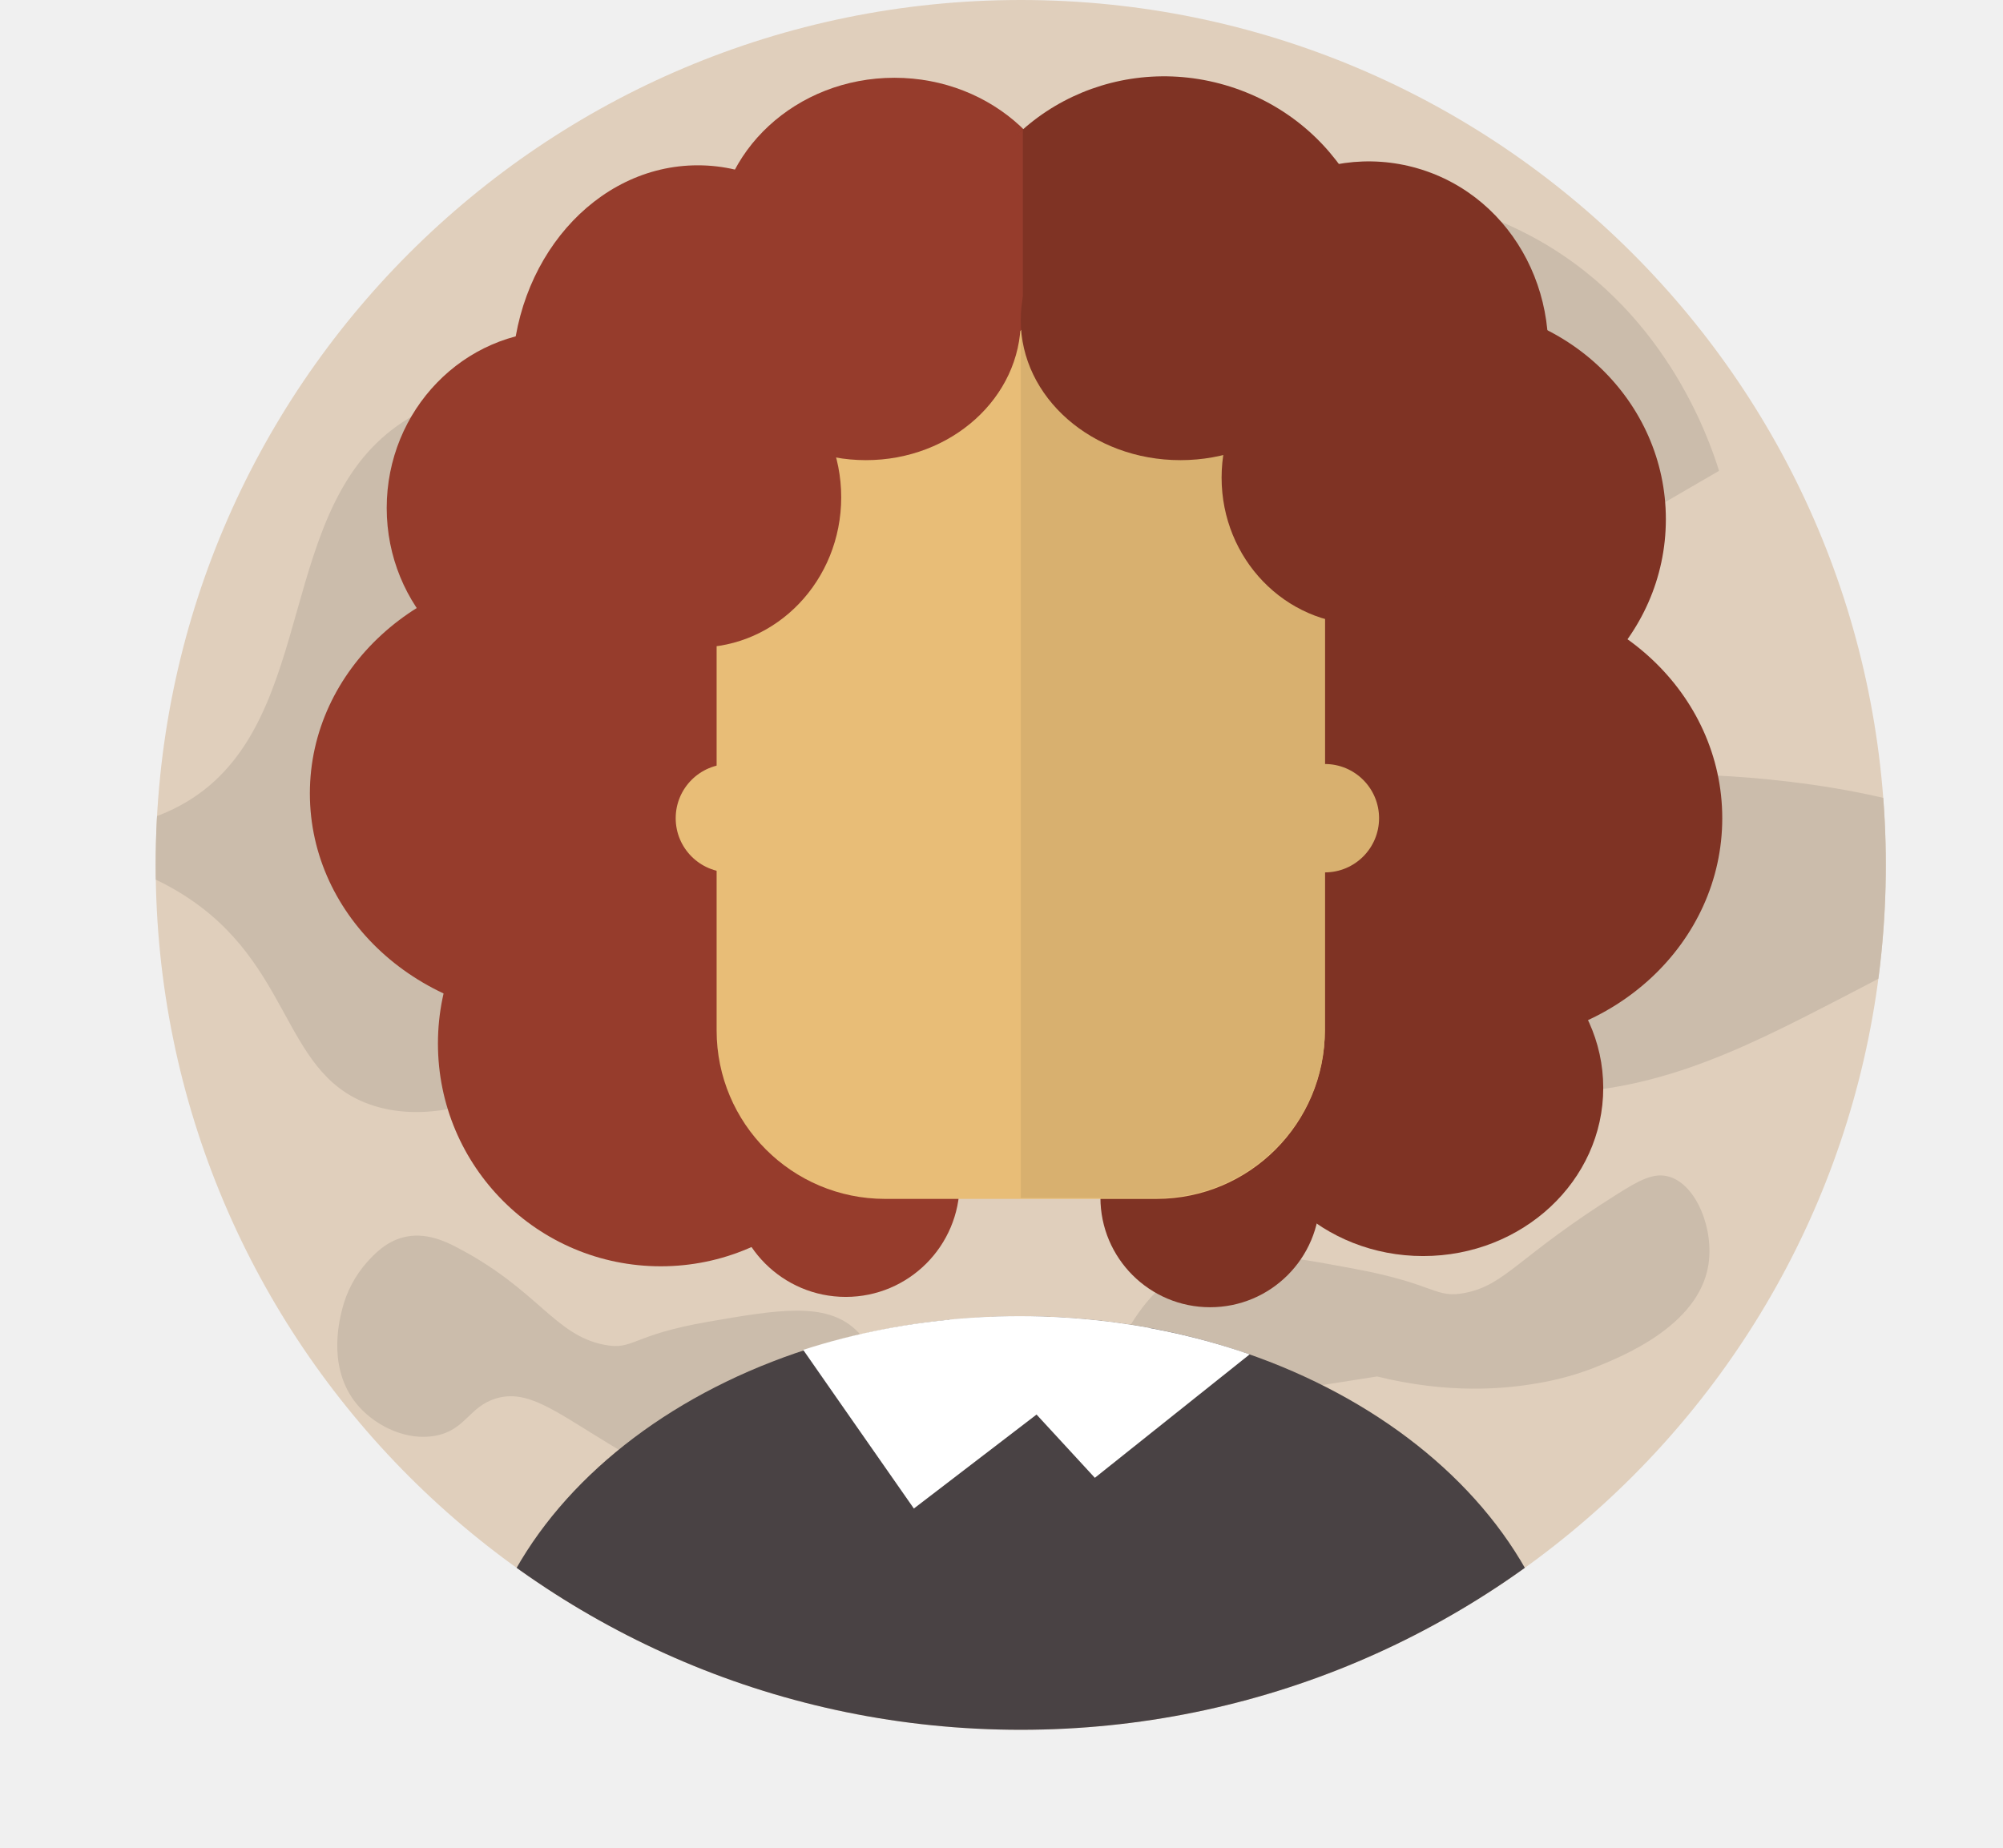
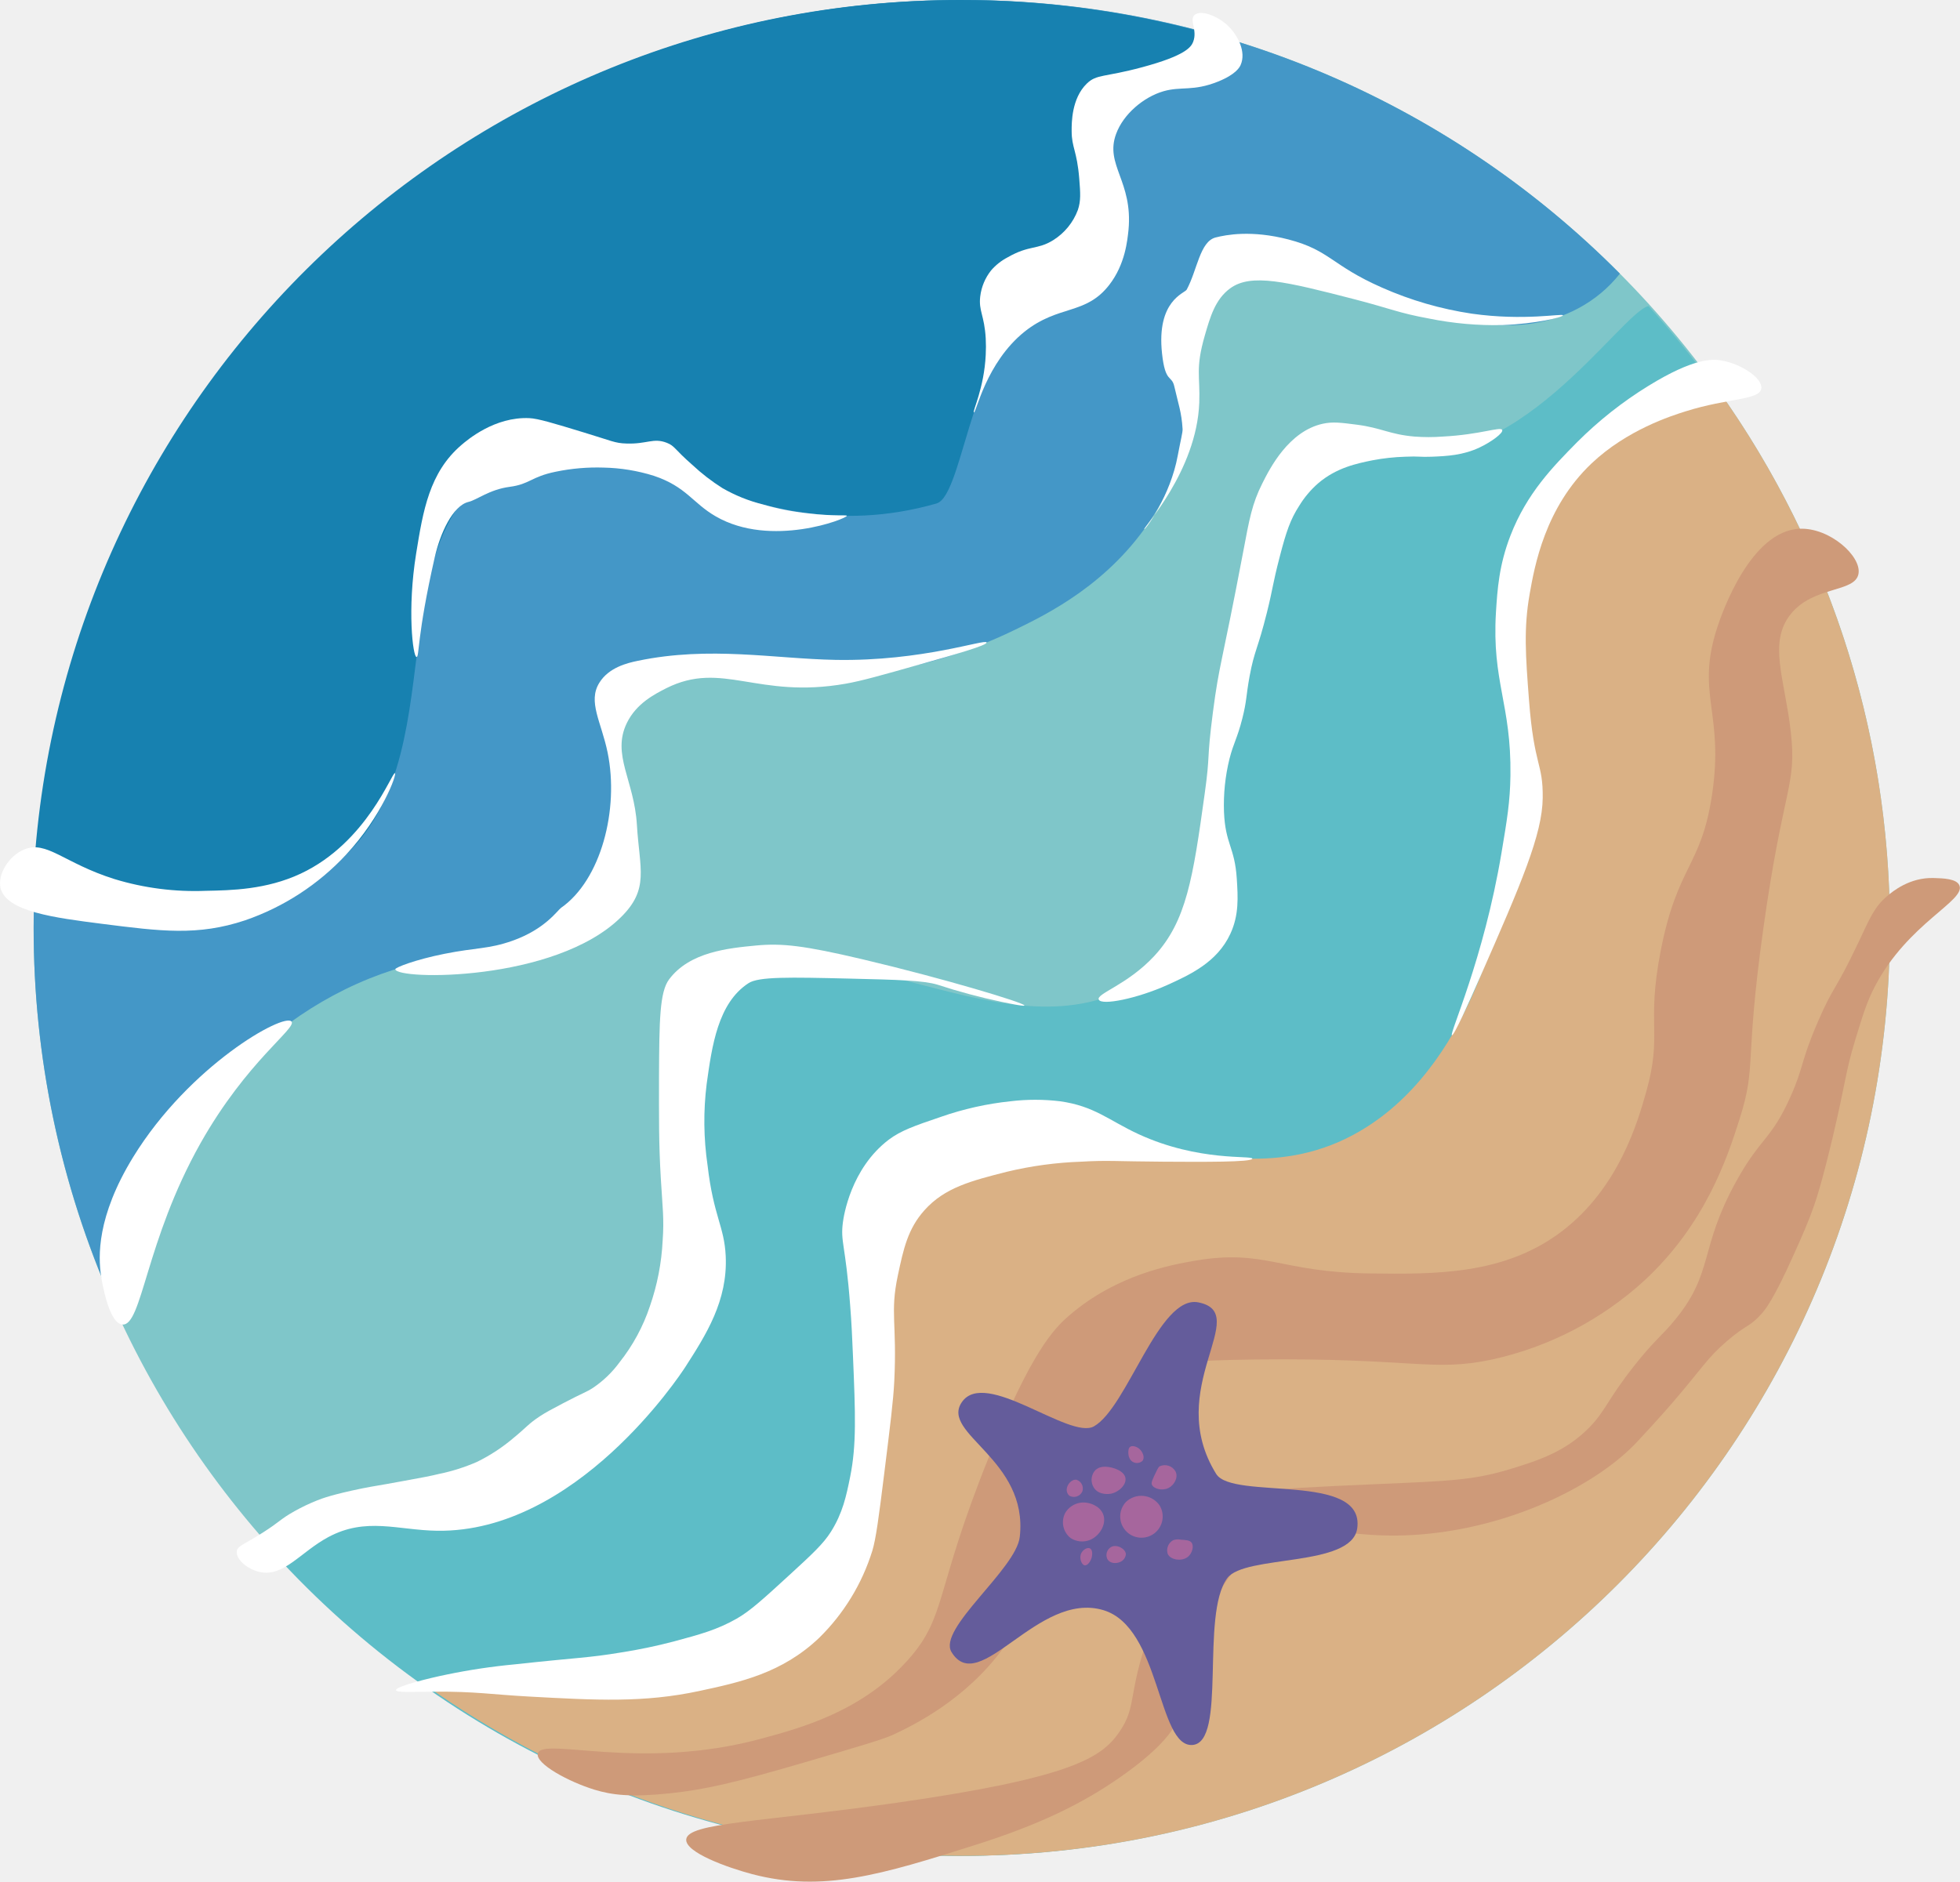
- <svg xmlns="http://www.w3.org/2000/svg" viewBox="0 0 592.75 546.92">
+ <svg xmlns="http://www.w3.org/2000/svg" viewBox="0 0 540.62 519.12">
  <defs>
-     <style>.cls-1{fill:none;}.cls-2{clip-path:url(#clip-path);}.cls-3{fill:#e0cfbc;}.cls-4{fill:#cbbcab;}.cls-5{fill:#963c2c;}.cls-6{fill:#7f3324;}.cls-7{clip-path:url(#clip-path-2);}.cls-8{fill:#e8bd77;}.cls-9{fill:#d8b06f;}.cls-10{fill:#494244;}.cls-11{clip-path:url(#clip-path-4);}.cls-12{fill:#fff;}.cls-13{clip-path:url(#clip-path-5);}</style>
-     <clipPath id="clip-path" transform="translate(46.07 0)">
-       <circle class="cls-1" cx="256" cy="256" r="256" />
-     </clipPath>
-     <clipPath id="clip-path-2" transform="translate(46.07 0)">
-       <ellipse class="cls-1" cx="312.78" cy="85.13" rx="61.26" ry="76.23" transform="matrix(0.28, -0.96, 0.96, 0.28, 143.48, 361.57)" />
-     </clipPath>
-     <clipPath id="clip-path-4" transform="translate(46.07 0)">
-       <path class="cls-1" d="M255.69,512l97.08-98.09c-28-15.78-62.1-24.31-97.08-24.31-33.7,0-66.58,7.92-94.05,22.65Z" />
-     </clipPath>
-     <clipPath id="clip-path-5" transform="translate(46.07 0)">
-       <rect class="cls-1" x="166" y="97.67" width="180" height="256.93" rx="49.86" />
-     </clipPath>
+     <style>.cls-1{fill:#7fc6c9;}.cls-2{fill:#4497c7;}.cls-3{fill:#5dbdc7;}.cls-4{fill:#dab185;}.cls-5{fill:#1781b0;}.cls-6{fill:#ce9a79;}.cls-7{fill:#645c9b;}.cls-8{fill:#a6669d;}.cls-9{fill:#fff;}</style>
  </defs>
-   <g id="Layer_2" data-name="Layer 2">
-     <g class="cls-2">
-       <circle class="cls-3" cx="302.07" cy="256" r="256" />
-       <path class="cls-4" d="M466.26,229.8c-69.88-4.29-154.6,19.6-155.37,47-.6,21.68,51.47,44.45,93.23,46.61,36.84,1.9,64.33-12.31,94.73-28,23.41-12.11,49.44-25.57,47.75-38.65C544.36,239.37,494.6,231.54,466.26,229.8Z" transform="translate(46.07 0)" />
-       <path class="cls-4" d="M4,262.39c36.87,20.22,32.18,54.66,59.11,64.42,26.07,9.45,62.63-11.15,81.86-35.62,34.07-43.37,5.37-88.3,32.59-113.68,38.81-36.2,136.16,18.79,137.93,14.4C317.92,185.76,130,72.85,66.85,129.76,34.59,158.85,47.58,220.94,3.19,240.41c-22.34,9.8-49.07,4.35-49.26,7.58S-20.51,249,4,262.39Z" transform="translate(46.07 0)" />
-       <path class="cls-4" d="M89.21,369.25c24,12.55,28.77,25.93,43.58,28.8,8.73,1.69,7.69-2.84,30.69-6.82,20.39-3.53,34.65-6,43.58,2.28,9.41,8.7,7.17,24,6.82,26.14-2.32,14.47-14.34,27.48-27.66,29.94-11.84,2.18-25.32-6-52.29-22.36-15.91-9.65-24-16.17-33.35-13.26-7.92,2.47-8.88,9.33-17.81,11-8.31,1.54-17.08-2.61-22.36-8.34-9.77-10.61-6.19-25.18-5.3-28.8a33.27,33.27,0,0,1,7.57-14.4c2-2.19,5.42-5.87,10.61-7.2C79.79,364.56,85.74,367.44,89.21,369.25Z" transform="translate(46.07 0)" />
-       <path class="cls-4" d="M278.05,420.54c1.73-8.69,8.54-37.67,30.32-46.49,12.05-4.88,25.65-2.35,46.48,1.52,24.22,4.5,23.7,8.95,32.84,7.07,12-2.47,15.32-10.66,45-29.3,6.25-3.93,10.59-6.38,15.16-5.06,8.13,2.36,13.39,15.6,11.62,26.28-3,18-25.62,27-33.85,30.31a84.87,84.87,0,0,1-16.67,4.55c-9.82,1.74-26.38,3.22-47.5-2" transform="translate(46.07 0)" />
-       <path class="cls-4" d="M462.65,139.36c-3-9.63-16.37-48.81-56.08-69.72C377.68,54.42,327,44.73,294.4,75.7c-18.89,18-32.19,50.1-21.72,73.77,14.23,32.18,73.06,50.16,136.92,20.71" transform="translate(46.07 0)" />
-     </g>
+   <g id="Layer_1" data-name="Layer 1">
+     <circle class="cls-1" cx="265.28" cy="256" r="256" />
+     <path class="cls-2" d="M85.8,273c36.13-17.8,64.83-5,74.27-22.74,11-20.71-6.29-40,3.91-56.08,12.45-19.62,50.39,6.92,106.75-20.46,8.83-4.3,26.07-12.67,37.89-31.08,19.14-29.8,3.8-54.32,18.95-65.93,21.91-16.81,63.91,26.88,98.52,8.33a36.35,36.35,0,0,0,11.44-9.54A255.21,255.21,0,0,0,256,0C114.62,0,0,114.62,0,256A255.09,255.09,0,0,0,21.68,359.21C29,325.09,51.64,289.83,85.8,273Z" transform="translate(9.28)" />
+     <path class="cls-3" d="M255.41,512c141.39,0,256-114.62,256-256a255,255,0,0,0-66-171.55c-7.39,1.54-38,49.1-70.61,38.74-50-13.39-39.09,128.26-69.81,147.54-36.82,23.11-82.79-20.65-111.41,3-24.88,20.59,3.87,58.66-20.46,97.77C147.93,412,92.93,410,66,428.25A255.35,255.35,0,0,0,255.41,512Z" transform="translate(9.28)" />
+     <path class="cls-4" d="M256,512c141.38,0,256-114.62,256-256a254.88,254.88,0,0,0-50.63-152.86c-22.47,10.5-42.4,31.55-50.43,53.9-9.89,27.52,5.28,37.46-2.28,77.31-2.76,14.58-10.88,57.41-40.92,76.54-41.94,26.71-86.41-18.35-119,5.31-33.51,24.34.7,81.32-34.11,121.26-26.33,30.22-72.32,27.93-104,29.24A254.78,254.78,0,0,0,256,512Z" transform="translate(9.28)" />
+     <path class="cls-5" d="M0,241.26c21.86,8,55.19,15.58,79.24,0C119.5,215.07,92.11,151,128.5,129.05c32.65-19.65,65.24,25.64,120.51,9.86,7.92-2.27,9.34-46.42,32.33-59.55,25.58-14.62,2.2-18.09,14-48.38,6.06-15.54,47.18-9.41,27.13-22.12A256,256,0,0,0,255.57,0C119.13,0,7.64,106.74,0,241.26Z" transform="translate(9.28)" />
+   </g>
+   <g id="Layer_6" data-name="Layer 6">
+     <path class="cls-6" d="M139.06,483.77c1.14-4.74,28.25,5,61.69-4.12,11.18-3,27.84-7.6,40.42-21.72,10.81-12.14,7.18-18.52,22.44-56.28,11.53-28.5,17.68-35,22-38.71,13.07-11.31,28.17-14,34.86-15.16,19.26-3.24,23.24,3.22,48,3.54,18.07.23,37.13.47,53.06-11.63,15.75-12,20.95-30.3,23.24-38.4,4.57-16.13,0-18.27,4-38.9,4.64-23.83,11.12-23.1,14.15-42.95,3.5-23-4.61-27.85,1.51-46.48,1.29-3.92,9.15-26.5,22.67-27.09,8.26-.36,17.11,7.55,16.24,12.44-.94,5.24-12.41,3.27-18.69,11.11s-1.67,17.8,0,32.34c1.74,15.25-2,14.63-7.58,54.57-5.27,37.87-1.71,37.22-6.57,52.54-3.37,10.6-9.41,28.86-26.28,44.47a91.25,91.25,0,0,1-41.93,21.72c-16.53,3.53-21.81-.5-65.18,0-19.69.23-22.2,1.1-24.25,2-15.82,7.1-23.48,25.75-33.86,51-6.74,16.42-5.92,18.84-11.38,26.39-10.52,14.56-25.13,21.6-30.55,24.13-2.69,1.26-9.88,3.37-24.26,7.58-19.54,5.73-27.77,7.58-37.39,8.59-10.62,1.12-15.91.47-20.71-1C147.7,491.62,138.37,486.61,139.06,483.77Z" transform="translate(9.28)" />
+     <path class="cls-6" d="M180,507.44c.48-4.59,20.32-4.71,58.11-10.1,48.08-6.87,56.31-12.43,61.13-19.2,5.67-8,1.83-10.81,10.11-31.83,7-17.73,10.49-26.64,19.2-32.34,3.57-2.34,6.25-3,42.44-4.55,19.1-.83,25.78-1,35.87-4,8-2.43,15.6-4.84,22.24-11.62,4.46-4.56,4.84-7.38,12.12-16.68,5.89-7.51,7.83-8.47,11.62-13.13,10.68-13.14,6.48-19.33,16.68-37.9,6.83-12.44,9.71-11.45,15.16-23.74,3.66-8.26,2.61-9.28,7.57-20.72,4.34-10,4.46-7.66,11.12-21.73,3.14-6.64,4.27-9.59,7.86-12.67,1.54-1.31,6.22-5.2,12.86-5,2.68.08,6.25.18,7.07,2,1.88,4.24-14.07,10.36-23.24,27.79-2.24,4.26-3.35,7.89-5.56,15.16-2.6,8.55-2.45,10.9-6.06,26.27-3,12.59-4.5,17.1-5.06,18.7-1.82,5.24-3.44,8.83-6.06,14.65-5.35,11.88-7.57,14.52-8.59,15.66-3.38,3.78-4.06,2.79-9.6,7.58s-6.78,7.47-15.16,17.18c0,0-3.85,4.47-9.6,10.61-10.45,11.17-32.35,22.63-57.09,25.26-25.09,2.67-33.81-5.8-46.49,3-9.12,6.36-13.83,17.18-15.15,20.22-5.67,13-2.49,20.11-9.31,30.67-.86,1.33-4,6-14.44,13.28-10.95,7.65-22.85,13.28-39.92,18.7-26,8.26-42.24,13.18-61.64,8.08C191.48,515.27,179.66,511.05,180,507.44Z" transform="translate(9.28)" />
  </g>
  <g id="Layer_4" data-name="Layer 4">
-     <circle class="cls-5" cx="195.54" cy="308.87" r="65.94" />
-     <ellipse class="cls-5" cx="164.21" cy="234.85" rx="72.51" ry="66.44" />
-     <ellipse class="cls-5" cx="165.22" cy="150.35" rx="50.78" ry="52.42" />
-     <ellipse class="cls-5" cx="206.5" cy="112.21" rx="54.98" ry="63.28" />
-     <ellipse class="cls-5" cx="264.68" cy="71.72" rx="52.6" ry="48.7" />
-     <circle class="cls-5" cx="250.28" cy="350.16" r="33.71" />
-     <circle class="cls-6" cx="358.11" cy="354.47" r="32.46" />
-     <ellipse class="cls-6" cx="421.14" cy="322.01" rx="53.31" ry="49.77" />
-     <ellipse class="cls-6" cx="438.18" cy="242.18" rx="71.49" ry="66.69" />
-     <ellipse class="cls-6" cx="427.25" cy="153.69" rx="65.73" ry="63.23" />
-     <ellipse class="cls-6" cx="299.35" cy="84" rx="61.26" ry="63.01" transform="translate(180.98 347.86) rotate(-73.74)" />
-     <g class="cls-7">
-       <rect class="cls-5" x="268.42" y="29.95" width="34.28" height="73.64" />
-     </g>
-     <ellipse class="cls-6" cx="357.38" cy="105.06" rx="57.51" ry="54.46" transform="translate(202.54 418.73) rotate(-73.74)" />
+     <path class="cls-7" d="M292.45,393.51c9.22-5.18,17.94-36.36,28.8-34.21,15.14,3-9.76,23.67,4.93,47.34,4.55,7.33,41.09-.64,38.9,15-1.51,10.87-31.06,7.17-35.87,13.77-7.45,10.23,0,45.34-9.6,46s-8.72-32.5-24.59-37.21c-18.06-5.36-34.15,24.23-41.85,11.57C249.25,449.34,271,432.92,272,424c2.42-21.44-21.93-28.42-16-37.14C262.44,377.35,285.7,397.3,292.45,393.51Z" transform="translate(9.28)" />
+     <path class="cls-8" d="M301.29,414.36a5.86,5.86,0,1,0,9.23.89A6.13,6.13,0,0,0,301.29,414.36Z" transform="translate(9.28)" />
+     <path class="cls-8" d="M284.53,417.4a5.56,5.56,0,0,0,1.51,6.94,5.83,5.83,0,0,0,5.31.51c2.66-1.09,4.69-4.35,3.66-7.08-1-2.54-4-3.11-4.29-3.15A5.88,5.88,0,0,0,284.53,417.4Z" transform="translate(9.28)" />
+     <path class="cls-8" d="M292.58,405.9a4,4,0,0,0-.13,4.55c1.45,2.22,4.46,1.68,4.68,1.64,2.23-.44,4.41-2.55,4-4.42-.31-1.56-2.26-2.28-2.91-2.53C297.77,405,294.28,403.73,292.58,405.9Z" transform="translate(9.28)" />
+     <path class="cls-8" d="M297.16,426.81a2.57,2.57,0,0,0-1,3.31c.67,1.22,2.35,1.3,3.41.85a2.57,2.57,0,0,0,1.7-2.27C301.1,427.23,298.71,425.92,297.16,426.81Z" transform="translate(9.28)" />
+     <path class="cls-8" d="M314.31,424.91a3.21,3.21,0,0,0-1.52,3.74c.74,1.77,4,2.21,5.64.81,1.15-1,1.68-2.93.94-3.89-.48-.62-1.38-.69-2.93-.8A4,4,0,0,0,314.31,424.91Z" transform="translate(9.28)" />
+     <path class="cls-8" d="M309.71,405.87c-1,2.06-1.52,3.1-1.28,3.69.48,1.19,2.86,1.82,4.6.95,1.56-.78,2.75-2.87,1.94-4.55a3.39,3.39,0,0,0-4.41-1.42C310.38,404.67,310.22,404.83,309.71,405.87Z" transform="translate(9.28)" />
+     <path class="cls-8" d="M289,428.42c-.7,1.3,0,3.24.85,3.41s1.71-1.08,2-2.18c.19-.73.26-2.08-.47-2.47S289.48,427.53,289,428.42Z" transform="translate(9.28)" />
+     <path class="cls-8" d="M284.94,411a2.14,2.14,0,0,0,.75,1.66,2.56,2.56,0,0,0,3.56-1.18,2.51,2.51,0,0,0-1.57-3.23C286.34,408,284.93,409.6,284.94,411Z" transform="translate(9.28)" />
+     <path class="cls-8" d="M302,400c-.16.88-.08,2.7,1.28,3.36a2.23,2.23,0,0,0,2.56-.33c.74-.91.07-2.5-.81-3.27s-2.1-1.06-2.7-.52A1.3,1.3,0,0,0,302,400Z" transform="translate(9.28)" />
  </g>
-   <g id="Layer_1" data-name="Layer 1">
-     <rect class="cls-8" x="212.07" y="97.93" width="180" height="256.93" rx="49.86" />
-     <circle class="cls-8" cx="216" cy="242.18" r="16.04" />
-     <circle class="cls-9" cx="392.07" cy="242.18" r="16.04" />
-     <g class="cls-2">
-       <path class="cls-10" d="M256,512l155.55,34.92A94.71,94.71,0,0,0,418.3,512c0-67.15-73.26-122.4-162.3-122.4S93.7,444.85,93.7,512a94.53,94.53,0,0,0,5.73,32.24Z" transform="translate(46.07 0)" />
-     </g>
-     <g class="cls-11">
-       <path class="cls-12" d="M177.88,379.82c1,1.51,46.49,66.69,46.49,66.69L325.93,368.7Z" transform="translate(46.07 0)" />
-       <polygon class="cls-12" points="247.2 354.05 324 437.42 406.36 371.73 247.2 354.05" />
-     </g>
-     <path class="cls-12" d="M236.12,612" transform="translate(46.07 0)" />
-     <g class="cls-13">
-       <rect class="cls-9" x="302.07" y="73.67" width="94.49" height="281.18" />
-     </g>
-   </g>
-   <g id="Layer_3" data-name="Layer 3">
-     <ellipse class="cls-5" cx="256.26" cy="94.77" rx="45.82" ry="41.43" />
-     <ellipse class="cls-5" cx="206.5" cy="147.19" rx="42.44" ry="44.46" />
-     <ellipse class="cls-6" cx="349.32" cy="94.77" rx="47.25" ry="41.43" />
-     <ellipse class="cls-6" cx="403.45" cy="141.38" rx="41.94" ry="43.45" />
+   <g id="Layer_5" data-name="Layer 5">
+     <path class="cls-9" d="M99.76,267.39c.28,3,44,3.6,62.2-14.32,7.95-7.81,5.16-13.31,4.43-25.54s-7-19.32-2.78-28.05c2.66-5.48,7.76-8,10.86-9.6,15.52-7.78,25.06,3.05,49.52-1.26,4.43-.78,9.83-2.31,20.64-5.37,9.57-2.71,18.38-5.21,18.22-6-.23-1.11-17.64,5.23-41.64,4.8-16.85-.3-34.7-3.89-54.57.26-2.86.59-8,1.81-10.61,6.06-3.25,5.22.55,10.8,2.28,19.2,3.25,15.81-1.86,35.23-12.83,42.88-1,.7-4.38,5.9-13.45,9.1-6.61,2.33-9.88,1.82-18.76,3.6C105.3,264.74,99.72,266.92,99.76,267.39Z" transform="translate(9.28)" />
+     <path class="cls-9" d="M306.33,146c-.41-.28,14.47-16,15.18-34.9.27-7.41-1.11-9.35,1.51-18.47,1.51-5.25,2.9-10.06,7-13.07,5.79-4.24,15.37-1.88,34.3,3,10.26,2.66,12.07,3.76,20.46,5.3a91.31,91.31,0,0,0,20.46,1.82c8.91-.33,16.64-2.14,16.58-2.7s-10.7,1.6-25.1-.44a96.16,96.16,0,0,1-24.82-7.2c-14-6.17-14.3-10.27-25.77-13.27-10.26-2.67-17.25-1.28-20.09-.56-4.37,1.1-5.07,9-8,14.4-.54,1-8.38,3-6.8,17.62.9,8.29,2.65,5.81,3.39,9.09,1.08,4.76,2,7.07,2.28,11.75.05.91-.54,3.06-1.33,7.29C313.56,136.77,306.64,146.2,306.33,146Z" transform="translate(9.28)" />
+     <path class="cls-9" d="M24.5,365.42c5.43.37,6.33-23,21.51-50,12.83-22.76,26.68-31.79,25.1-33.61C69,279.41,43,293.9,27.44,319.23c-10.11,16.5-9.6,27.52-8.86,32.65C18.72,352.8,20.59,365.15,24.5,365.42Z" transform="translate(9.28)" />
+     <path class="cls-9" d="M-9.13,245c1.55,6.49,15,8.21,27.86,9.85,16.48,2.1,26.55,3.39,39.6-.95a68.43,68.43,0,0,0,27.88-18.15c9.88-10.65,14-22.08,13.45-22.45-.78-.47-7.67,19.13-26,27.72-9.48,4.44-19.21,4.61-26.14,4.74a76,76,0,0,1-25.2-3.23c-14-4.39-18.76-10.82-25-8.14C-6.8,236.11-10,241.17-9.13,245Z" transform="translate(9.28)" />
+     <path class="cls-9" d="M105.61,181.24c-1,0-2.61-13.09-.1-28.56,1.9-11.74,3.61-22.33,12.5-29.93,1.63-1.39,9.18-7.85,18.76-7.39,2.38.11,6.64,1.4,15.16,4,7.48,2.26,8.36,2.91,11.55,3,5.69.21,7.45-1.66,11.18-.19,2.2.86,2,1.69,7,6.06a55.75,55.75,0,0,0,8.34,6.44,43.31,43.31,0,0,0,11.06,4.47,71.66,71.66,0,0,0,12.47,2.47c7.35.88,10.75.38,10.77.69.06.77-20.93,9-36.19.14-6.35-3.66-8.07-8.17-17.06-11.18A49.71,49.71,0,0,0,157.23,129,56.16,56.16,0,0,0,144,130.14c-6.82,1.39-7.1,3.43-12.7,4.17s-9,3.6-11.36,4.16c-4.37,1.06-7.84,8.74-9.32,15.33C105.63,175.8,106.44,181.26,105.61,181.24Z" transform="translate(9.28)" />
+     <path class="cls-9" d="M259.34,113.77c.63.29,3.27-13.66,14-22.29C282.77,84,290.16,87,296.68,78.6c4.43-5.72,5-12.32,5.31-15.16,1.26-13.48-6.6-17.93-3.41-26.52,2-5.45,7.58-10.16,13.07-11.75,4.89-1.41,8.16.1,15-2.65,5-2,6-4,6.25-4.55,1.65-3.68-.83-8.22-3.22-10.61-2.87-2.89-7.73-4.8-9.47-3.22-1.54,1.39.87,4.12-.38,7.39-.57,1.48-2.17,3.81-14,7-10.64,2.87-12.6,1.87-15.35,4.54-4.22,4.11-4.18,10.9-4.17,13.08,0,4.58,1.47,5.41,2.09,13.07.33,4.11.47,6.21-.38,8.72a16.72,16.72,0,0,1-6.82,8.33C276.8,69,274.72,67.52,268.64,71a15.5,15.5,0,0,0-4.55,3.6,14.31,14.31,0,0,0-3,7.2c-.47,4,1.15,5.14,1.52,11.56a42.27,42.27,0,0,1,0,4.55C262.18,107.1,258.88,113.57,259.34,113.77Z" transform="translate(9.28)" />
+     <path class="cls-9" d="M62.31,433.67c6.64,1.5,11.27-5.47,18.94-9.6,10.47-5.62,19.13-1.92,30.07-1.76,38.26.54,66.91-42.81,68.46-45.23,5.62-8.75,11.7-18.2,11.11-30.56-.38-8.2-3.38-11-5-25a83.24,83.24,0,0,1-.25-22.49c1.45-10.44,3.09-22.31,11.55-27.8,2.8-1.81,11.19-1.65,27.86-1.25,13.52.32,20.36.51,24.27,1.68A166,166,0,0,0,267,276.4c3.24.66,6.21,1.27,6.28,1,.19-.69-22.11-7.43-44.7-12.76-16.17-3.81-22.17-4.46-29.31-3.79-7.64.73-18.33,1.75-24,9.35-2.61,3.5-2.7,11.31-2.78,26.78,0,11.33-.09,18.26.51,28.29.47,8,.93,10.92.5,16.93a64.67,64.67,0,0,1-3.53,18.19,50.52,50.52,0,0,1-8.34,15.41,29.39,29.39,0,0,1-7.33,7.07c-2,1.3-2.62,1.29-8.33,4.3-3.15,1.66-4.73,2.49-6.32,3.54-3.22,2.12-3.82,3.16-7.07,5.81a48.29,48.29,0,0,1-10.36,6.82,52.45,52.45,0,0,1-10.36,3.28c-2.28.57-4.92,1.06-10.1,2-7.45,1.38-7.39,1.26-11.12,2-8.21,1.68-11.16,2.8-12.38,3.29a52.73,52.73,0,0,0-6.31,3c-3.91,2.19-4,2.88-8.59,5.81-5.38,3.45-7.2,3.76-7.33,5.31C55.81,430.26,59,432.93,62.31,433.67Z" transform="translate(9.28)" />
+     <path class="cls-9" d="M293.78,275.76c.74,1.74,10.68-.31,18.88-4,6.19-2.81,13.79-6.25,17.43-14.15,2.41-5.2,2.09-10.15,1.77-15.16-.56-8.8-3.17-9.53-3.53-18.44a53.28,53.28,0,0,1,1.51-14.65c1.17-4.57,2.11-5.5,3.54-11.12,1.27-5,1-6.15,2-11.62,1.36-7.34,2.21-7.29,4.8-17.68,1.74-7,1.48-7.49,3.54-15.41,1.78-6.89,2.95-10.26,5.3-13.9a26.73,26.73,0,0,1,5.31-6.32c5.06-4.31,10.64-5.44,14.9-6.31a57.41,57.41,0,0,1,9.1-1c3.86-.18,3.91.14,7.32,0,4.22-.17,8.57-.39,13.14-2.53,3.14-1.47,6.65-4,6.28-4.86-.44-1-6,1.29-16.38,1.83a51.28,51.28,0,0,1-7.84,0c-6.89-.6-9.11-2.41-15.91-3.28-4.42-.57-6.62-.85-9.35-.26-9.44,2.07-14.62,12.34-16.67,16.42-2.86,5.67-3.59,9.86-5.31,19-6,31.62-6.57,30.62-8.34,44.21-1.8,13.86-.66,11-2.27,22.49-3.22,23.15-5,35.09-13.89,44.71C301.72,271.7,293.09,274.11,293.78,275.76Z" transform="translate(9.28)" />
+     <path class="cls-9" d="M110.59,466.7c11.33-.07,15.89.79,25.74,1.33,19,1.05,31.95,1.76,47.24-1.51,11.28-2.42,22.82-4.89,33.09-14.66a57.57,57.57,0,0,0,14.66-24c1-3.25,1.8-9.29,3.28-21.22,1.68-13.51,2.52-20.26,2.78-25.51.8-16.26-1.23-18.8,1-29.31,1.54-7.24,2.73-12.8,7.33-17.94,5.6-6.26,12.9-8.11,22.73-10.61a102.79,102.79,0,0,1,20.47-2.78c7.33-.44,9.63-.08,22.73,0,10.75.07,24.44.15,24.51-.83s-14.7.91-31.33-6.74c-8.29-3.82-12.14-7.76-21.72-9.1a57.1,57.1,0,0,0-13.65,0,84.87,84.87,0,0,0-19.2,4.3c-7.36,2.5-11,3.76-14.4,6.31-10.5,8-12.42,21.17-12.63,22.74-.73,5.61.7,5.86,2,23,.4,5.1.55,8.69.76,13.64.7,16.45,1,24.86-.76,33.6-1.09,5.41-2.07,10-5.3,15.16-2.11,3.36-5.23,6.24-11.37,11.87-7.27,6.67-10.91,10-14.65,12.13-5.39,3.06-10,4.31-17.44,6.31a145,145,0,0,1-14.4,3c-9.17,1.53-11.71,1.36-29.3,3.28A171.29,171.29,0,0,0,113.84,462c-4.91,1-14,3.26-13.89,4.29C100.06,467,104.77,466.73,110.59,466.7Z" transform="translate(9.28)" />
+     <path class="cls-9" d="M465.51,99.44c-2.31-.4-7.46-.79-20.09,7A107.09,107.09,0,0,0,425.72,122c-6.6,6.69-13.86,14.06-18.38,25.77-3.15,8.14-3.6,14.83-4,21.22-1.14,19.17,4.25,25.24,4,44.9-.1,7.32-.93,12.24-2.47,21.41-4.93,29.46-14.48,50-13.67,50.31.55.21,4.85-9.38,7.79-16.09,11.42-26,17.13-39.28,17.25-49.37.12-9.81-2.38-8.53-3.79-27.1-.92-12.14-1.49-19.63.19-29.18,1.35-7.63,4.19-23.78,17.05-36,9.82-9.31,22.14-13.19,26-14.4,11.79-3.71,20.31-3.06,20.84-6.25C477,104.46,471.19,100.42,465.51,99.44Z" transform="translate(9.28)" />
  </g>
</svg>
